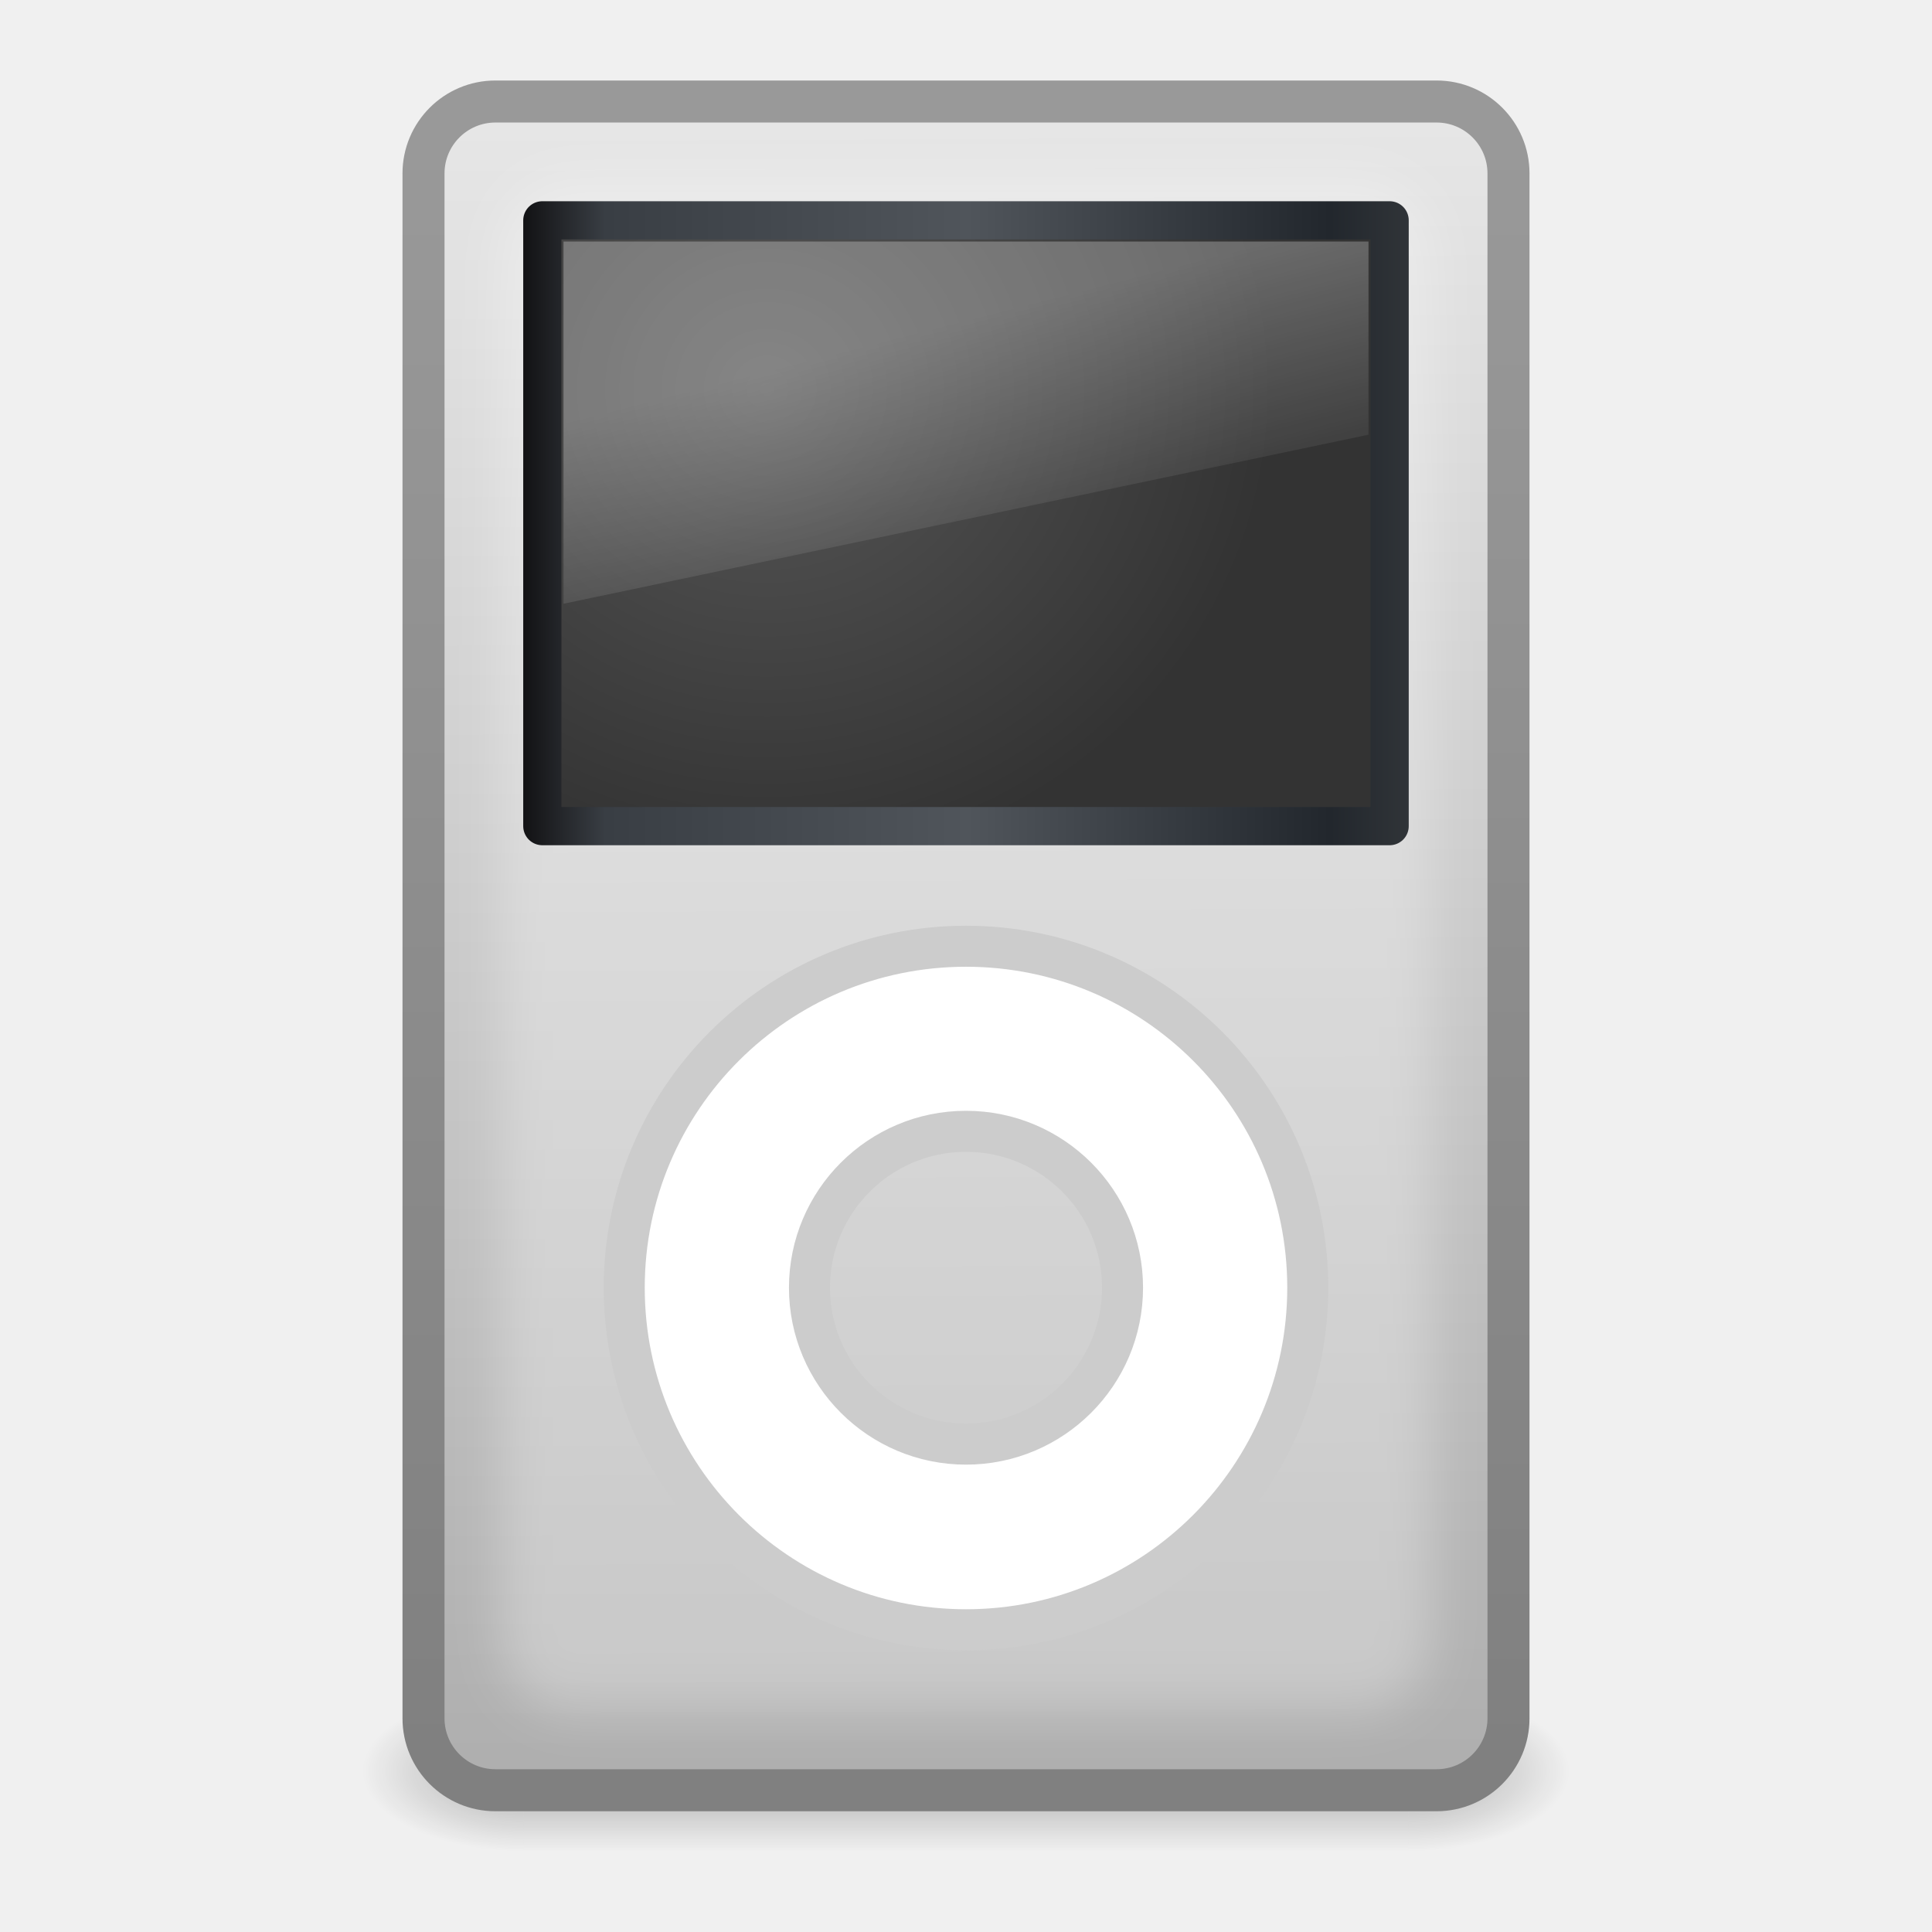
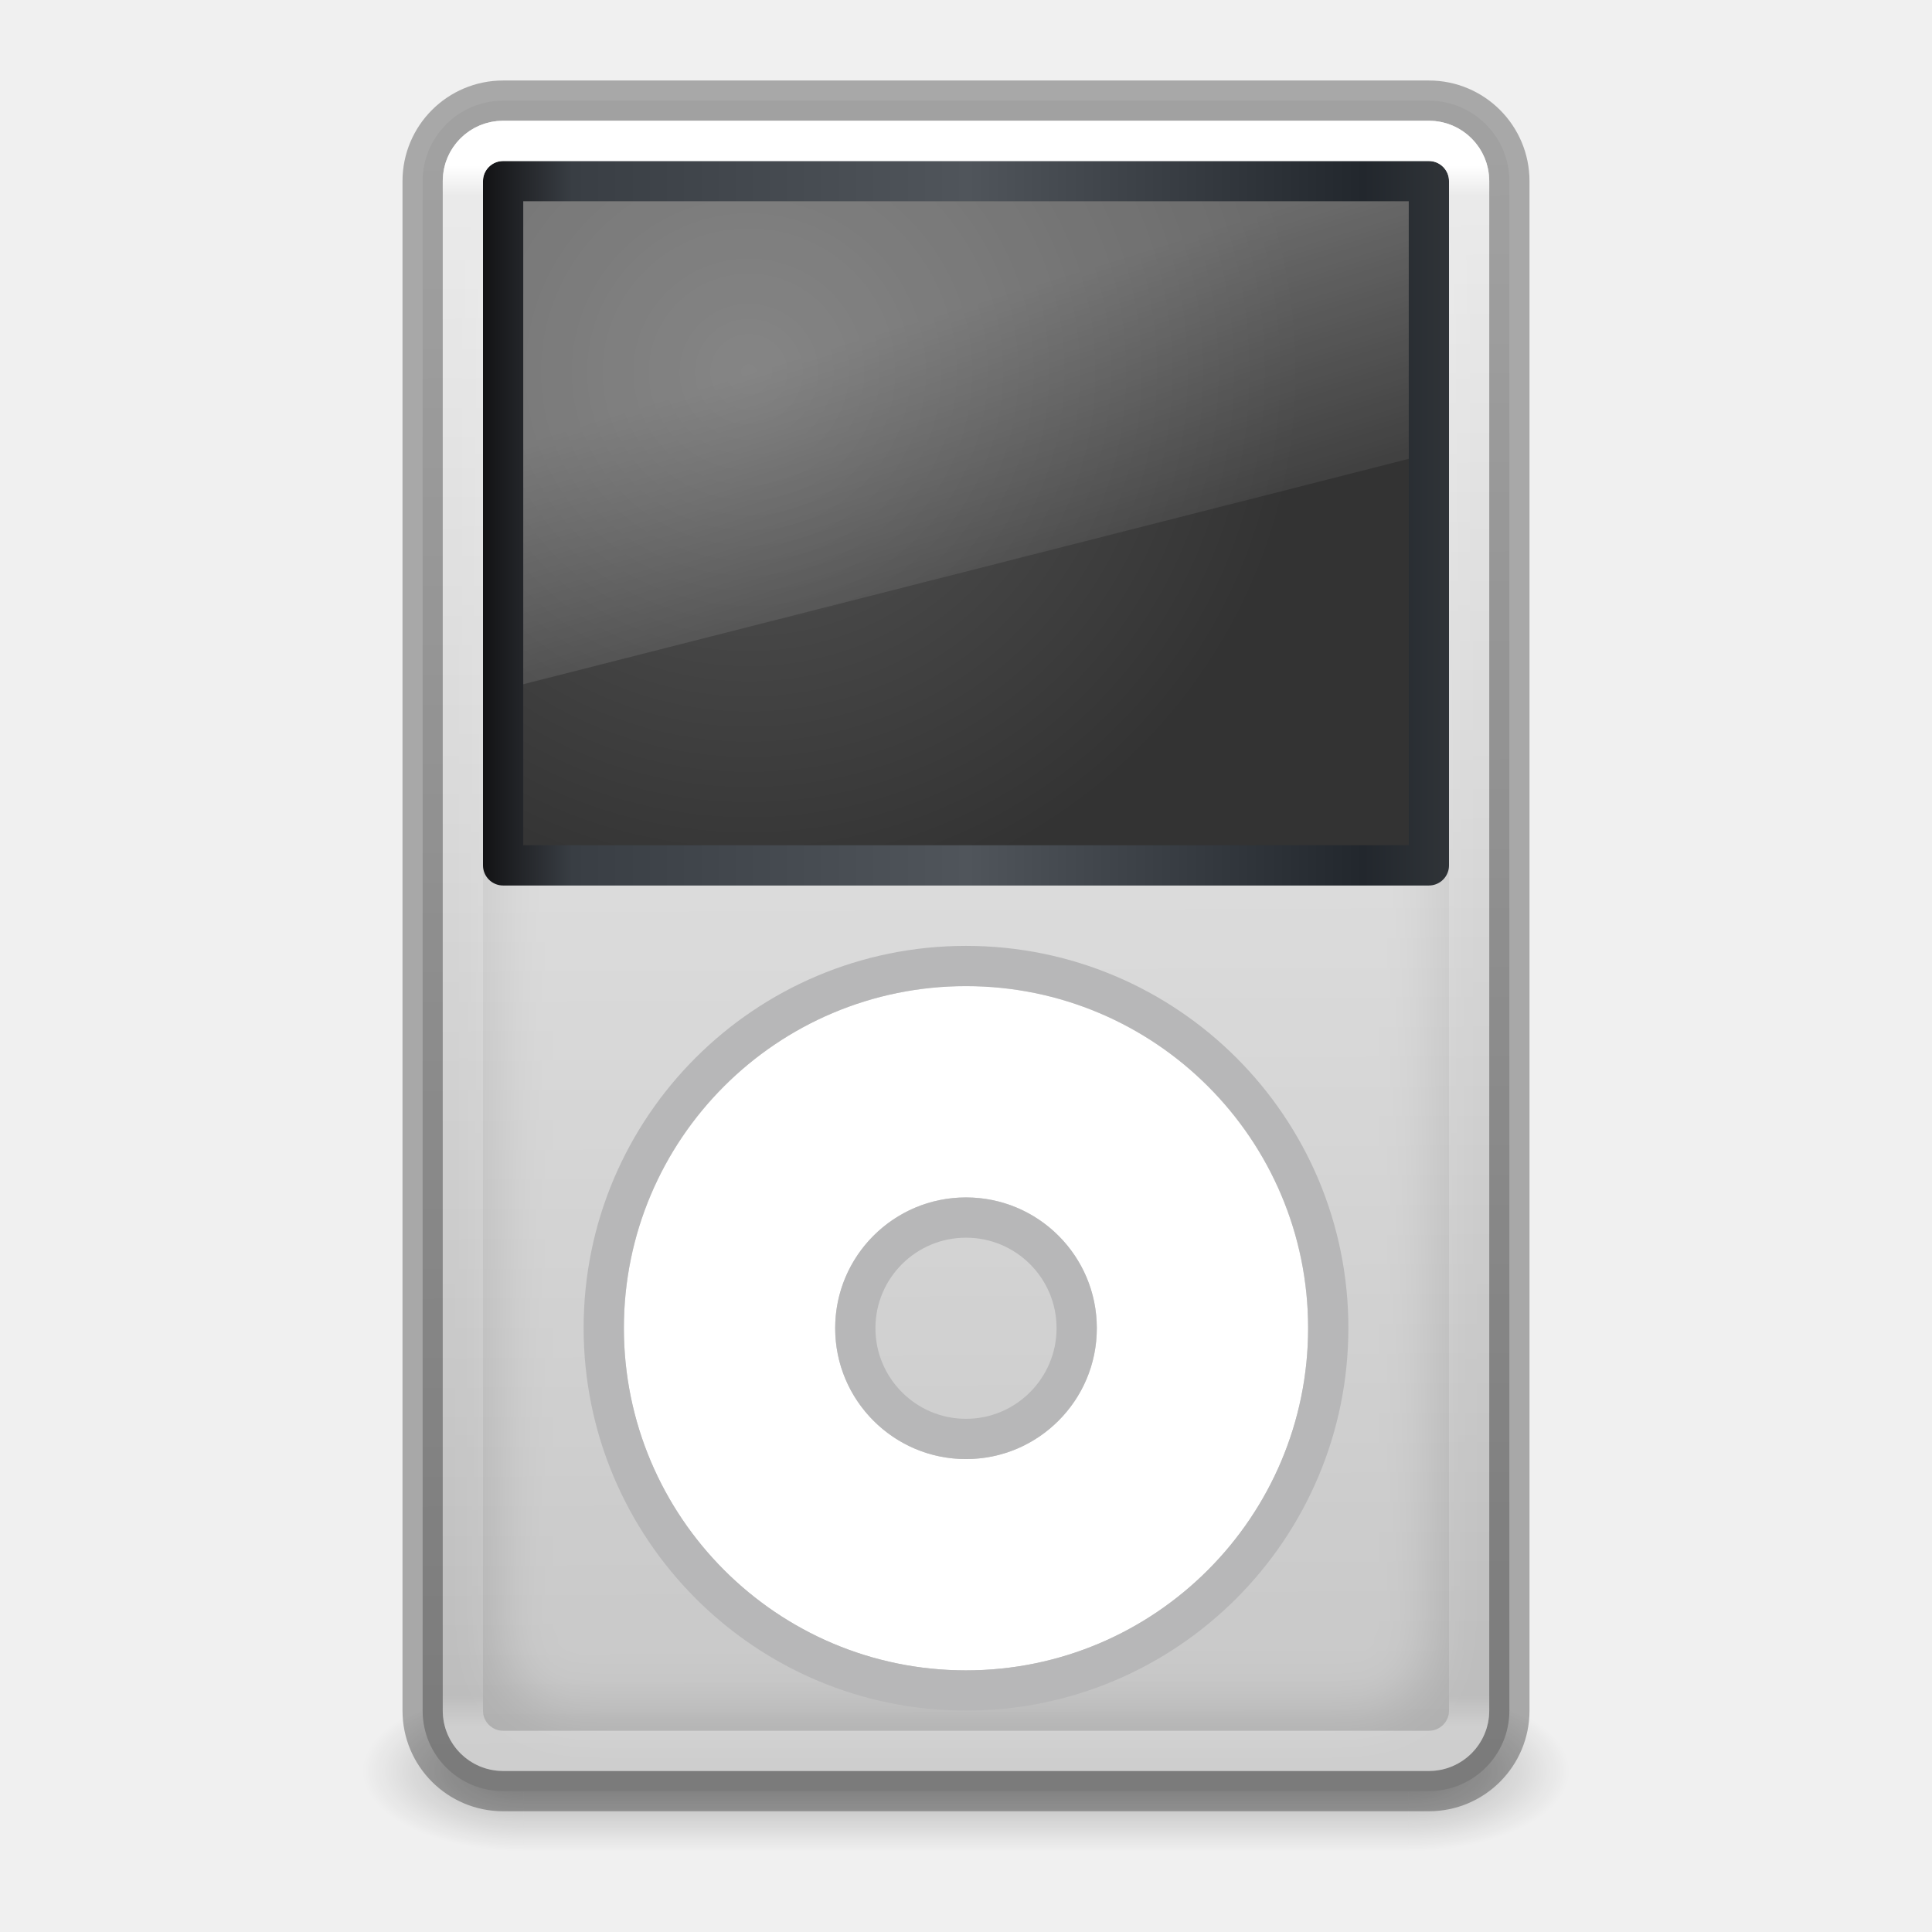
<svg xmlns="http://www.w3.org/2000/svg" xmlns:xlink="http://www.w3.org/1999/xlink" version="1.1" width="48" height="48" id="svg3900">
  <defs id="defs3902">
    <linearGradient id="linearGradient6592-2-7">
      <stop id="stop6594-0-2" style="stop-color:#ffffff;stop-opacity:0.275" offset="0" />
      <stop id="stop6596-2-5" style="stop-color:#ffffff;stop-opacity:0" offset="1" />
    </linearGradient>
    <linearGradient id="linearGradient9936">
      <stop id="stop9938" style="stop-color:#575757;stop-opacity:1" offset="0" />
      <stop id="stop9940" style="stop-color:#333333;stop-opacity:1" offset="1" />
    </linearGradient>
    <linearGradient id="linearGradient3737">
      <stop id="stop3739" style="stop-color:#121214;stop-opacity:1" offset="0" />
      <stop id="stop3741" style="stop-color:#393e44;stop-opacity:1" offset="0.093" />
      <stop id="stop3743" style="stop-color:#50555b;stop-opacity:1" offset="0.502" />
      <stop id="stop3745" style="stop-color:#22272d;stop-opacity:1" offset="0.911" />
      <stop id="stop3747" style="stop-color:#303438;stop-opacity:1" offset="1" />
    </linearGradient>
-     <filter color-interpolation-filters="sRGB" id="filter3817">
+     <filter color-interpolation-filters="sRGB" id="filter3817" x="-0.062" y="-0.039" width="1.124" height="1.078">
      <feGaussianBlur id="feGaussianBlur3819" stdDeviation="0.67" />
    </filter>
    <linearGradient id="linearGradient3143">
      <stop id="stop3145" style="stop-color:#e6e6e6;stop-opacity:1" offset="0" />
      <stop id="stop3147" style="stop-color:#afafaf;stop-opacity:1" offset="1" />
-     </linearGradient>
-     <linearGradient id="linearGradient3821">
-       <stop id="stop3823" style="stop-color:#808080;stop-opacity:1" offset="0" />
-       <stop id="stop3825" style="stop-color:#999999;stop-opacity:1" offset="1" />
    </linearGradient>
    <linearGradient id="linearGradient51765">
      <stop id="stop51767" style="stop-color:#000000;stop-opacity:1" offset="0" />
      <stop id="stop51769" style="stop-color:#000000;stop-opacity:0" offset="1" />
    </linearGradient>
    <linearGradient id="linearGradient47870">
      <stop id="stop47872" style="stop-color:#000000;stop-opacity:0" offset="0" />
      <stop id="stop47878" style="stop-color:#000000;stop-opacity:1" offset="0.5" />
      <stop id="stop47874" style="stop-color:#000000;stop-opacity:0" offset="1" />
    </linearGradient>
-     <linearGradient xlink:href="#linearGradient6592-2-7" id="linearGradient2425" gradientUnits="userSpaceOnUse" gradientTransform="matrix(0.4761905,0,0,0.5999996,12.57143,4.200001)" x1="12.938" y1="8.438" x2="15.25" y2="19.812" />
-     <radialGradient xlink:href="#linearGradient9936" id="radialGradient2429" gradientUnits="userSpaceOnUse" gradientTransform="matrix(1.145918,0,0,1.087246,-2.781643,0.5152173)" cx="19.063" cy="8.418" fx="19.063" fy="8.418" r="11" />
-     <linearGradient xlink:href="#linearGradient3737" id="linearGradient2431" gradientUnits="userSpaceOnUse" x1="13" y1="13" x2="35" y2="13" />
-     <linearGradient xlink:href="#linearGradient3143" id="linearGradient2435" gradientUnits="userSpaceOnUse" gradientTransform="matrix(0.4150904,0,0,0.3992123,55.18867,0.8935119)" x1="-74.836" y1="5.486" x2="-74.342" y2="107.02" />
-     <linearGradient xlink:href="#linearGradient3821" id="linearGradient2437" gradientUnits="userSpaceOnUse" gradientTransform="matrix(1.802336,0,0,1.910897,910.7493,-647.7804)" x1="-497" y1="361.815" x2="-497" y2="340.791" />
+     <linearGradient xlink:href="#linearGradient6592-2-7" id="linearGradient2425" gradientUnits="userSpaceOnUse" gradientTransform="matrix(0.5238095,0,0,0.7999994,11.42857,2.600001)" x1="12.938" y1="8.438" x2="15.25" y2="19.812" />
+     <radialGradient xlink:href="#linearGradient9936" id="radialGradient2429" gradientUnits="userSpaceOnUse" gradientTransform="matrix(1.252004,0,0,1.228026,-5.261027,-1.10135)" cx="19.063" cy="8.418" fx="19.063" fy="8.418" r="11" />
+     <linearGradient xlink:href="#linearGradient3737" id="linearGradient2431" gradientUnits="userSpaceOnUse" x1="13" y1="13" x2="35" y2="13" gradientTransform="matrix(1.092578,0,0,1.129483,-2.221866,-1.683279)" />
+     <linearGradient xlink:href="#linearGradient3143" id="linearGradient2435" gradientUnits="userSpaceOnUse" gradientTransform="matrix(0.4157613,0,0,0.3996274,55.23908,0.8700102)" x1="-74.836" y1="5.486" x2="-74.342" y2="107.02" />
    <radialGradient xlink:href="#linearGradient51765" id="radialGradient2440" gradientUnits="userSpaceOnUse" gradientTransform="matrix(-1.841727,-5.8450938e-8,-1.2125708e-7,0.9200109,107.7338,55.22516)" cx="51.438" cy="-12.203" fx="51.438" fy="-12.203" r="2.172" />
    <radialGradient xlink:href="#linearGradient51765" id="radialGradient2443" gradientUnits="userSpaceOnUse" gradientTransform="matrix(1.841727,-5.1455073e-7,6.2669991e-7,0.9200109,-59.73381,55.22519)" cx="51.438" cy="-12.203" fx="51.438" fy="-12.203" r="2.172" />
    <linearGradient xlink:href="#linearGradient47870" id="linearGradient2446" gradientUnits="userSpaceOnUse" gradientTransform="matrix(0.6655121,0,0,0.4518781,0.8823538,48.51396)" x1="32.085" y1="-14.402" x2="32.085" y2="-5.563" />
+     <linearGradient y2="31.679" x2="118.574" y1="3.704" x1="118.574" gradientTransform="matrix(0.81792,0,0,1.385132,-62.31544,-1.005118)" gradientUnits="userSpaceOnUse" id="linearGradient3730" xlink:href="#linearGradient3742" />
+     <linearGradient id="linearGradient3742">
+       <stop id="stop3734" style="stop-color:#ffffff;stop-opacity:1" offset="0" />
+       <stop id="stop3736" style="stop-color:#ffffff;stop-opacity:0.235" offset="0.019" />
+       <stop id="stop3738" style="stop-color:#ffffff;stop-opacity:0.157" offset="0.981" />
+       <stop id="stop3740" style="stop-color:#ffffff;stop-opacity:0.392" offset="1" />
+     </linearGradient>
  </defs>
  <rect style="opacity:0.3;fill:url(#linearGradient2446);fill-opacity:1;fill-rule:evenodd;stroke:none" id="rect46899" y="42.006" x="13" height="3.994" width="22" />
  <path style="opacity:0.3;fill:url(#radialGradient2443);fill-opacity:1;fill-rule:evenodd;stroke:none" id="path48849" d="M 35,42 L 35,45.996 C 37.205,45.981 39,45.099 39,44.005 C 39,42.912 37.205,42.015 35,42 z" />
  <path style="opacity:0.3;fill:url(#radialGradient2440);fill-opacity:1;fill-rule:evenodd;stroke:none" id="path52742" d="M 13,42 L 13,45.996 C 10.795,45.981 9,45.099 9,44.005 C 9,42.912 10.795,42.015 13,42 z" />
-   <rect style="fill:url(#linearGradient2435);fill-opacity:1;fill-rule:evenodd;stroke:url(#linearGradient2437);stroke-width:1.044;stroke-linecap:round;stroke-linejoin:round;marker:none;stroke-miterlimit:3.429;stroke-dasharray:none;stroke-dashoffset:0;stroke-opacity:1;visibility:visible;display:inline;overflow:visible;enable-background:accumulate" id="rect2459" y="2.522" x="10.522" ry="1.787" rx="1.787" height="41.956" width="26.956" />
-   <rect style="opacity:0.3;fill:#ffffff;fill-opacity:1;fill-rule:evenodd;stroke:none;stroke-width:1.044;marker:none;visibility:visible;display:inline;overflow:visible;filter:url(#filter3817);enable-background:accumulate" id="rect2459-5" transform="matrix(0.8899233,0,0,0.9272662,1.210843,3.20029)" y="1.392" x="12.608" ry="1.927" rx="2.008" height="41" width="26" />
-   <rect style="fill:url(#radialGradient2429);fill-opacity:1;fill-rule:evenodd;stroke:url(#linearGradient2431);stroke-width:0.949;stroke-linecap:round;stroke-linejoin:round;marker:none;stroke-miterlimit:3.429;stroke-dasharray:none;stroke-dashoffset:0;stroke-opacity:1;visibility:visible;display:inline;overflow:visible;enable-background:accumulate" id="rect4140" y="5.474" x="13.474" ry="0" rx="0" height="15.051" width="21.051" />
-   <path style="fill:#ffffff;fill-opacity:1;fill-rule:evenodd;stroke:#cccccc;stroke-width:1.019;stroke-linecap:round;stroke-linejoin:round;marker:none;stroke-miterlimit:3.429;stroke-dasharray:none;stroke-dashoffset:0;stroke-opacity:1;visibility:visible;display:inline;overflow:visible;enable-background:accumulate" id="path2462" d="M 24,23.509 C 19.31,23.509 15.509,27.307 15.509,31.993 C 15.509,36.679 19.31,40.491 24,40.491 C 28.69,40.491 32.491,36.679 32.491,31.993 C 32.491,27.307 28.69,23.509 24,23.509 L 24,23.509 z M 24,28.107 C 26.146,28.107 27.889,29.849 27.889,31.993 C 27.889,34.137 26.146,35.879 24,35.879 C 21.854,35.879 20.111,34.137 20.111,31.993 C 20.111,29.849 21.854,28.107 24,28.107 L 24,28.107 z" />
-   <path style="fill:url(#linearGradient2425);fill-opacity:1;stroke:none" id="rect6588" d="M 14,6 L 34,6 L 34,10.8 L 14,15 L 14,6 z" />
+   <rect style="display:inline;overflow:visible;visibility:visible;fill:url(#linearGradient2435);fill-opacity:1;fill-rule:evenodd;stroke:none;stroke-width:1.044;stroke-linecap:round;stroke-linejoin:round;stroke-miterlimit:3.429;stroke-dasharray:none;stroke-dashoffset:0;stroke-opacity:1;marker:none;enable-background:accumulate" id="rect2459" y="2.5" x="10.5" ry="2" rx="2" height="42" width="27" />
+   <rect style="opacity:0.3;fill:#ffffff;fill-opacity:1;fill-rule:evenodd;stroke:none;stroke-width:1.101;marker:none;visibility:visible;display:inline;overflow:visible;filter:url(#filter3817);enable-background:accumulate;stroke-dasharray:none" id="rect2459-5" transform="matrix(0.8899233,0,0,0.9272662,1.210843,3.20029)" y="1.392" x="12.608" ry="1.927" rx="2.008" height="41" width="26" />
+   <rect style="display:inline;overflow:visible;visibility:visible;fill:url(#radialGradient2429);fill-opacity:1;fill-rule:evenodd;stroke:url(#linearGradient2431);stroke-width:1;stroke-linecap:round;stroke-linejoin:round;stroke-miterlimit:3.429;stroke-dasharray:none;stroke-dashoffset:0;stroke-opacity:1;marker:none;enable-background:accumulate" id="rect4140" y="4.5" x="12.5" ry="0" rx="0" height="17" width="23" />
+   <path style="fill:url(#linearGradient2425);fill-opacity:1;stroke:none;stroke-width:1" id="rect6588" d="M 13,5 H 35 V 11.4 L 13,17 Z" />
+   <rect x="10.5" y="2.5" width="27" height="42" ry="2" rx="2" style="opacity:0.3;fill:none;fill-opacity:1;stroke:#000000;stroke-width:1;stroke-linecap:butt;stroke-linejoin:round;stroke-miterlimit:4;stroke-dasharray:none;stroke-dashoffset:0;stroke-opacity:1;marker:none" id="rect5391-2" />
+   <rect x="11.5" y="3.5" width="25" height="40" ry="1" rx="1" style="fill:none;fill-opacity:1;stroke:url(#linearGradient3730);stroke-width:1;stroke-linecap:round;stroke-linejoin:round;stroke-miterlimit:4;stroke-dasharray:none;stroke-dashoffset:0;stroke-opacity:1;marker:none;opacity:1" id="rect5391-2-0" />
+   <circle style="fill:none;stroke:#ffffff;stroke-width:5.25;stroke-linecap:round;stroke-linejoin:round;stroke-dasharray:none;stroke-opacity:1;paint-order:markers fill stroke;stop-color:#000000" id="path15100" cx="24" cy="33" r="5.875" />
+   <path style="display:inline;overflow:visible;visibility:visible;fill:none;fill-opacity:1;fill-rule:evenodd;stroke:#b7b7b8;stroke-width:1;stroke-linecap:round;stroke-linejoin:round;stroke-miterlimit:3.429;stroke-dasharray:none;stroke-dashoffset:0;stroke-opacity:1;marker:none;enable-background:accumulate" id="path2462" d="M 24,24 C 19.029,24 15,28.025 15,32.992 c 0,4.967 4.029,9.008 9,9.008 C 28.971,42 33,37.96 33,32.992 33,28.025 28.971,24 24,24 Z" />
+   <path style="display:inline;overflow:visible;visibility:visible;fill:none;fill-opacity:1;fill-rule:evenodd;stroke:#b7b7b8;stroke-width:1;stroke-linecap:round;stroke-linejoin:round;stroke-miterlimit:3.429;stroke-dasharray:none;stroke-dashoffset:0;stroke-opacity:1;marker:none;enable-background:accumulate" id="path15810" d="m 24,30.25 c -1.519,0 -2.75,1.23 -2.75,2.748 0,1.518 1.231,2.752 2.75,2.752 1.519,0 2.75,-1.235 2.75,-2.752 0,-1.518 -1.231,-2.748 -2.75,-2.748 z" />
</svg>
